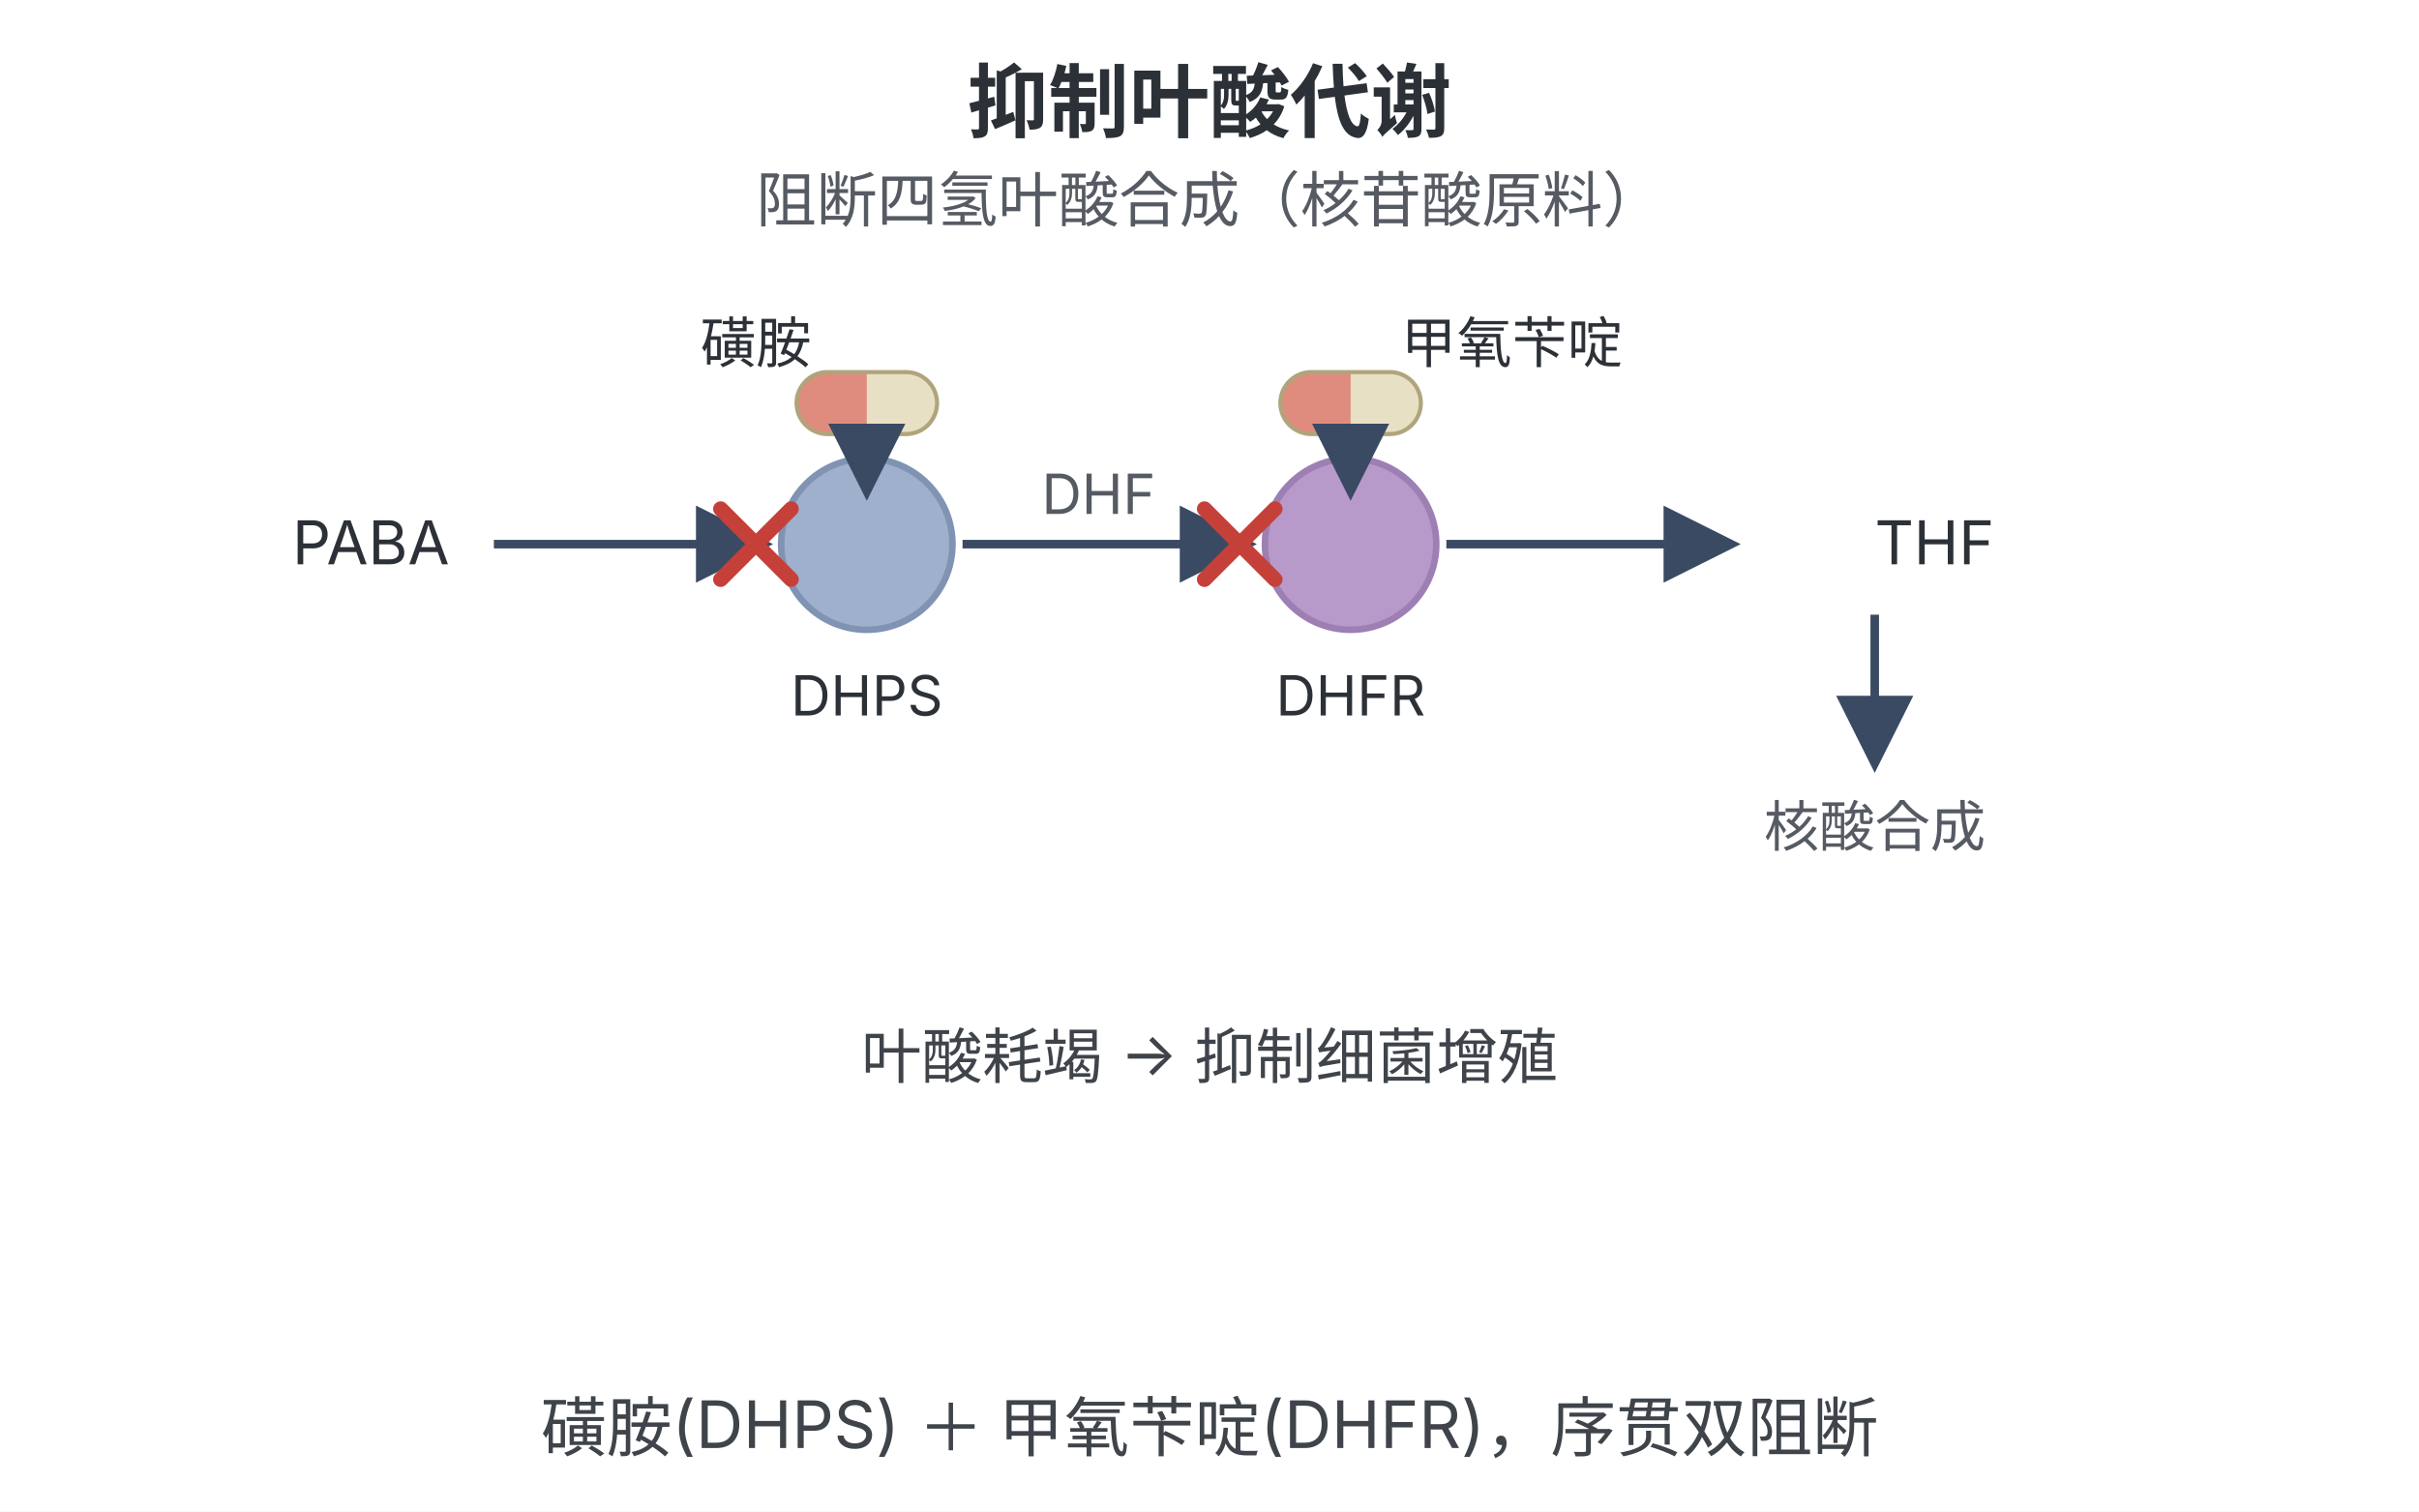
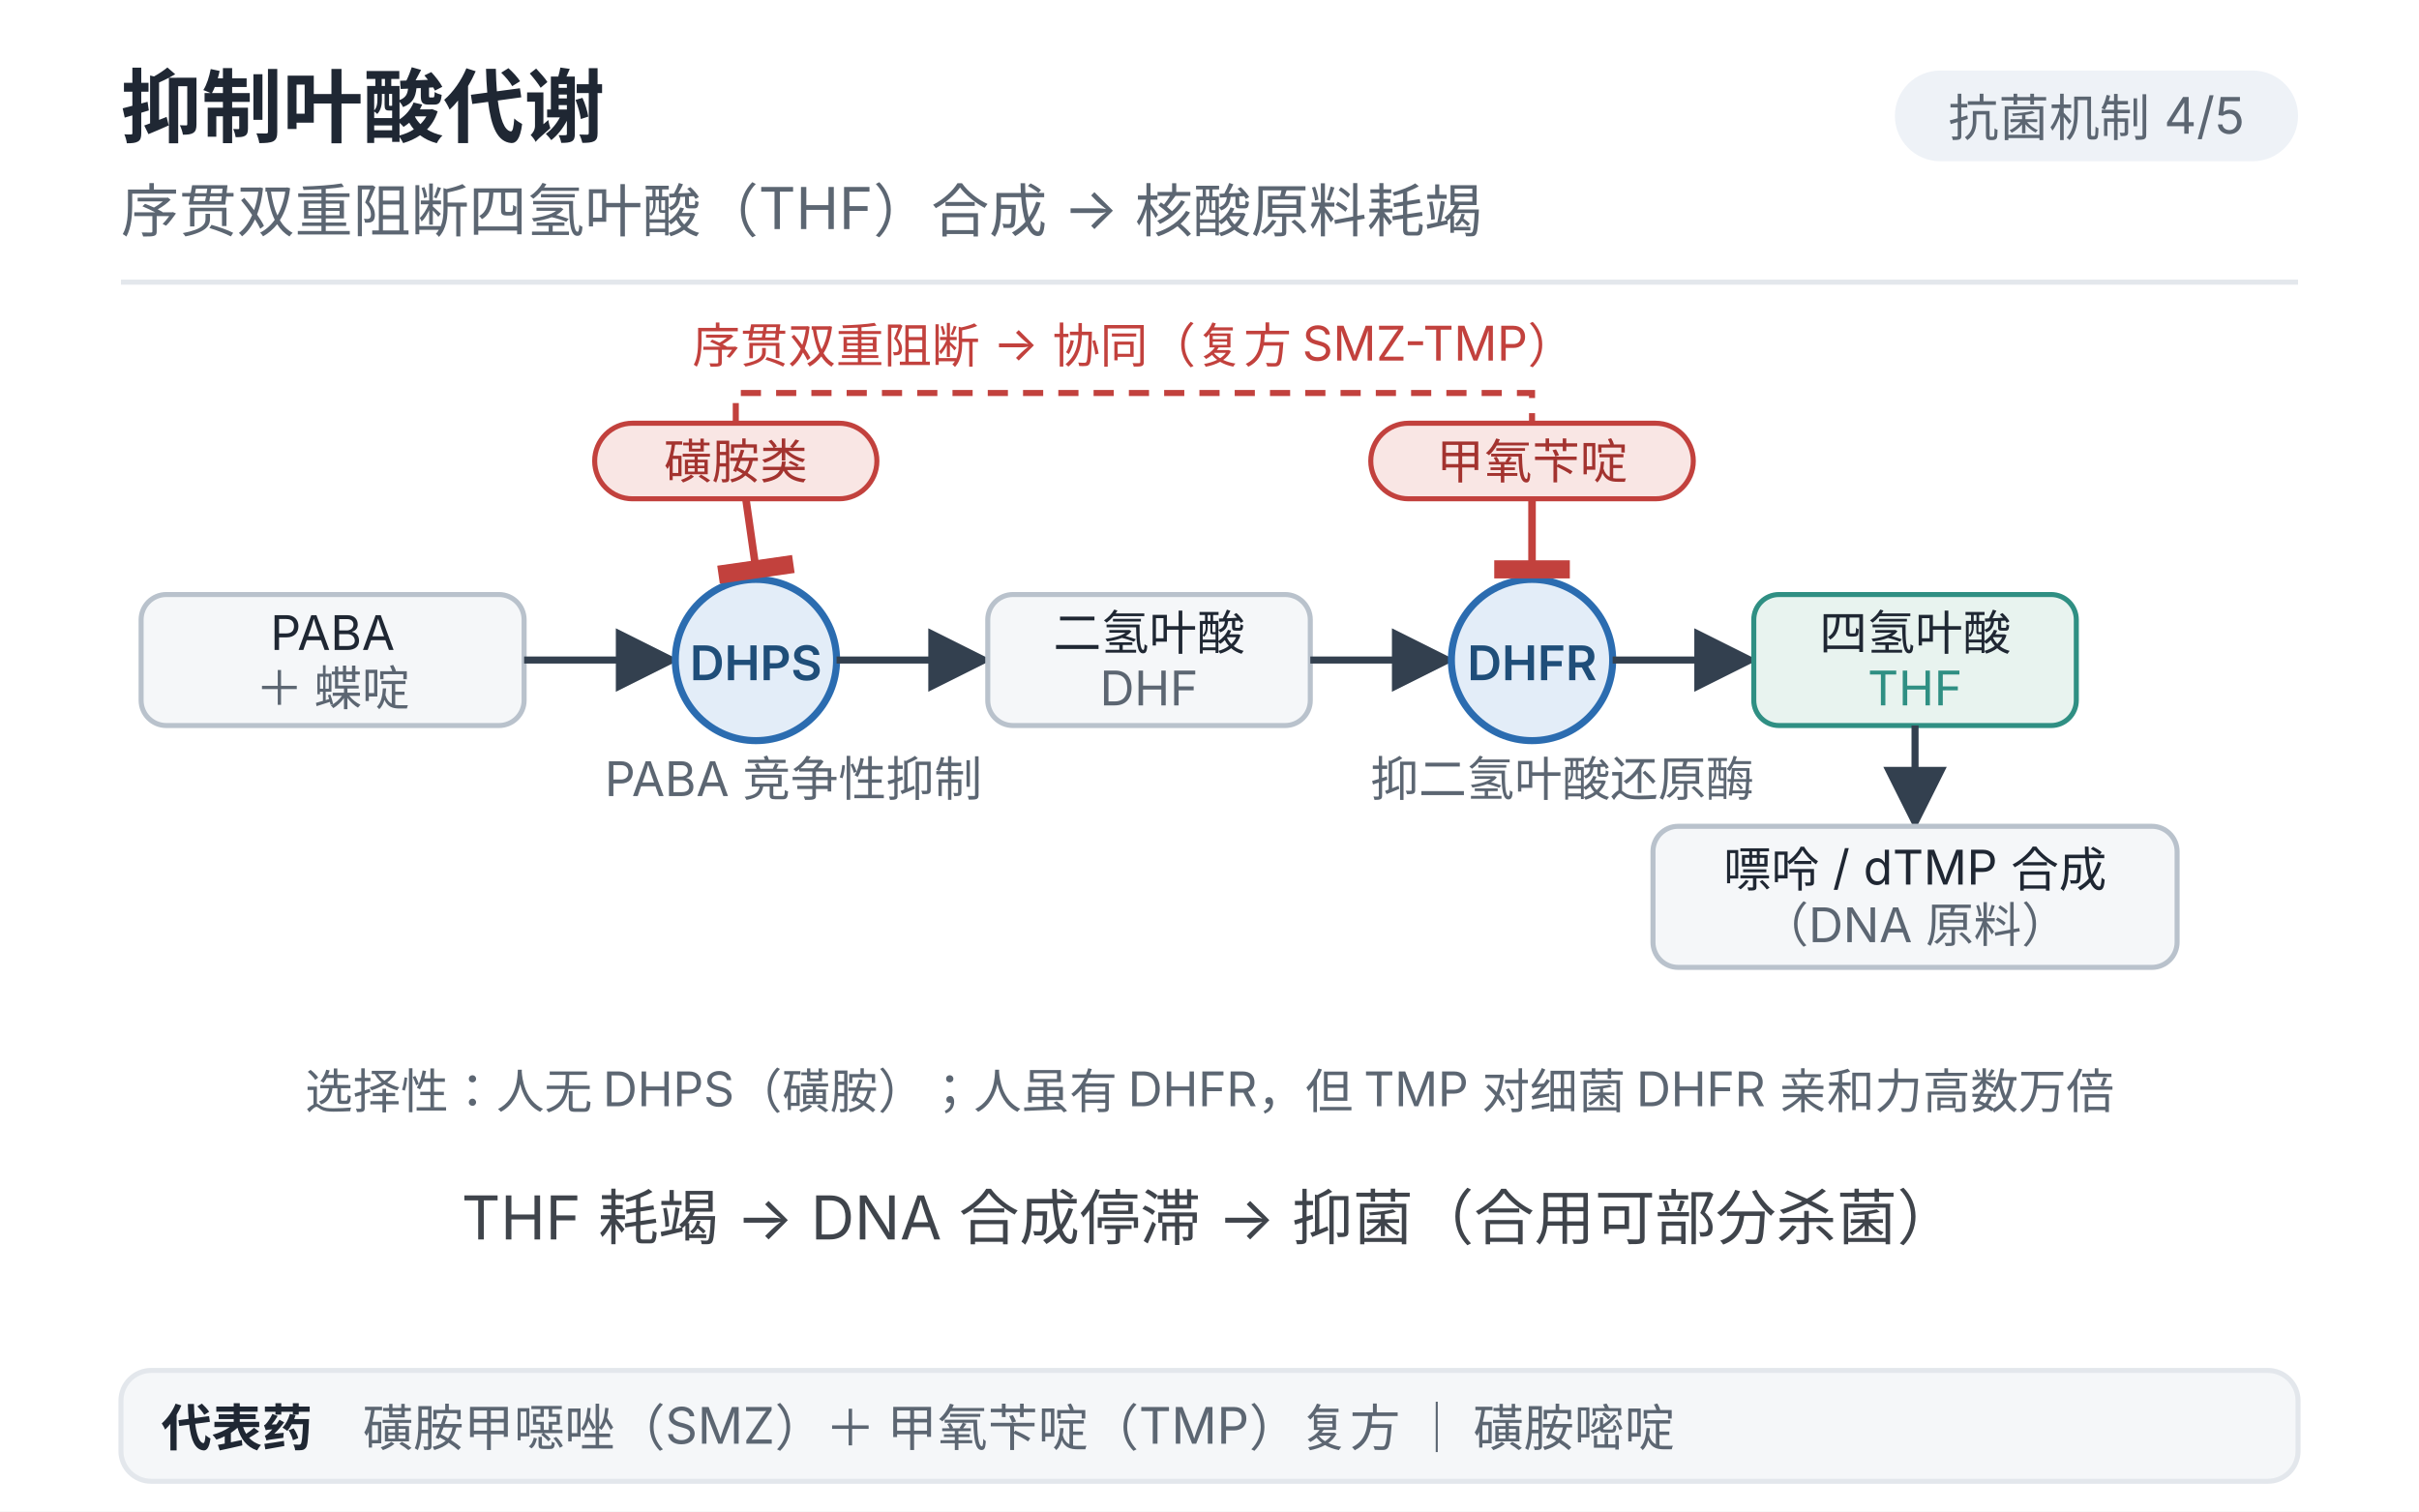
- <svg xmlns="http://www.w3.org/2000/svg" viewBox="0 0 480 300" width="480" height="300" role="img" font-family="-apple-system,'PingFang SC','Microsoft YaHei',sans-serif">
+ <svg xmlns="http://www.w3.org/2000/svg" viewBox="0 0 480 300" role="img" font-family="-apple-system,'PingFang SC','Microsoft YaHei',sans-serif">
  <defs>
-     <clipPath id="cap">
-       <rect x="-17" y="-7.5" width="34" height="15" rx="7.5" />
-     </clipPath>
    <marker id="arr" markerWidth="9" markerHeight="9" refX="7" refY="4.5" orient="auto">
-       <path d="M0,0 L9,4.5 L0,9 z" fill="#3a4a63" />
+       <path d="M0,0 L9,4.5 L0,9 z" fill="#33404f" />
    </marker>
-     <marker id="arrG" markerWidth="9" markerHeight="9" refX="7" refY="4.5" orient="auto">
-       <path d="M0,0 L9,4.5 L0,9 z" fill="#3f7a52" />
+     <marker id="blk" markerWidth="8" markerHeight="12" refX="6" refY="6" orient="auto">
+       <line x1="6" y1="1" x2="6" y2="11" stroke="#c2413d" stroke-width="2.4" />
    </marker>
  </defs>
-   <rect width="100%" height="100%" fill="#ffffff" />
-   <text x="240" y="26" font-size="16" fill="#2c3138" text-anchor="middle" font-weight="700">抑制叶酸代谢</text>
-   <text x="240" y="44" font-size="12" fill="#565b63" text-anchor="middle">阻断四氢叶酸合成（核苷酸原料）</text>
-   <text x="58" y="112" font-size="12" fill="#2c3138" text-anchor="start">PABA</text>
-   <line x1="98" y1="108" x2="150" y2="108" stroke="#3a4a63" stroke-width="1.7" marker-end="url(#arr)" />
-   <circle cx="172" cy="108" r="17" fill="#9fb0cc" stroke="#8093b3" stroke-width="1.3" />
-   <text x="172" y="142" font-size="11" fill="#2c3138" text-anchor="middle">DHPS</text>
-   <g transform="translate(172,80) rotate(0) scale(0.82)">
-     <rect x="-17" y="-7.5" width="34" height="15" rx="7.5" fill="#e7e0c5" />
-     <rect x="-17" y="-7.5" width="17" height="15" fill="#df8c7e" clip-path="url(#cap)" />
-     <rect x="-17" y="-7.5" width="34" height="15" rx="7.5" fill="none" stroke="#b0a47c" stroke-width="1" />
-   </g>
-   <line x1="172" y1="90" x2="172" y2="96" stroke="#3a4a63" stroke-width="1.7" marker-end="url(#arr)" />
-   <g stroke="#c6403a" stroke-width="3" stroke-linecap="round">
-     <line x1="143" y1="101" x2="157" y2="115" />
-     <line x1="143" y1="115" x2="157" y2="101" />
-   </g>
-   <text x="150" y="72" font-size="11" fill="#2c3138" text-anchor="middle">磺胺</text>
-   <line x1="191" y1="108" x2="246" y2="108" stroke="#3a4a63" stroke-width="1.7" marker-end="url(#arr)" />
-   <text x="218" y="102" font-size="11" fill="#565b63" text-anchor="middle">DHF</text>
-   <circle cx="268" cy="108" r="17" fill="#b79ac9" stroke="#9d7fb4" stroke-width="1.3" />
-   <text x="268" y="142" font-size="11" fill="#2c3138" text-anchor="middle">DHFR</text>
-   <g transform="translate(268,80) rotate(0) scale(0.82)">
-     <rect x="-17" y="-7.5" width="34" height="15" rx="7.5" fill="#e7e0c5" />
-     <rect x="-17" y="-7.5" width="17" height="15" fill="#df8c7e" clip-path="url(#cap)" />
-     <rect x="-17" y="-7.5" width="34" height="15" rx="7.5" fill="none" stroke="#b0a47c" stroke-width="1" />
-   </g>
-   <line x1="268" y1="90" x2="268" y2="96" stroke="#3a4a63" stroke-width="1.7" marker-end="url(#arr)" />
-   <g stroke="#c6403a" stroke-width="3" stroke-linecap="round">
-     <line x1="239" y1="101" x2="253" y2="115" />
-     <line x1="239" y1="115" x2="253" y2="101" />
-   </g>
-   <text x="300" y="72" font-size="11" fill="#2c3138" text-anchor="middle">甲氧苄啶</text>
-   <line x1="287" y1="108" x2="342" y2="108" stroke="#3a4a63" stroke-width="1.7" marker-end="url(#arr)" />
-   <text x="372" y="112" font-size="12" fill="#2c3138" text-anchor="start">THF</text>
-   <line x1="372" y1="122" x2="372" y2="150" stroke="#3a4a63" stroke-width="1.7" marker-end="url(#arr)" />
-   <text x="372" y="168" font-size="11" fill="#565b63" text-anchor="middle">核酸合成</text>
-   <text x="240" y="214" font-size="12" fill="#3f444b" text-anchor="middle">叶酸耗竭 → 抑制细菌增殖</text>
-   <text x="240" y="288" font-size="13" fill="#3f444b" text-anchor="middle">磺胺(DHPS) ＋ 甲氧苄啶(DHFR)，序贯双阻断</text>
+   <rect width="480" height="300" fill="#ffffff" />
+   <text x="24" y="27" font-size="16" font-weight="700" fill="#1f2733">抑制叶酸代谢</text>
+   <rect x="376" y="14" width="80" height="18" rx="9" fill="#eef2f7" />
+   <text x="416" y="27" text-anchor="middle" font-size="10" fill="#5c6672">抗菌机制 4/5</text>
+   <text x="24" y="46" font-size="11.5" fill="#5c6672">序贯双重阻断四氢叶酸（THF）合成 → 核酸原料耗竭</text>
+   <line x1="24" y1="56" x2="456" y2="56" stroke="#e3e7ec" />
+   <path d="M146,84 v-6 h158 v6" fill="none" stroke="#c2413d" stroke-width="1.2" stroke-dasharray="4,3" />
+   <text x="225" y="72" text-anchor="middle" font-size="9.5" fill="#c2413d">序贯双重阻断 → 协同（复方 SMZ-TMP）</text>
+   <rect x="28" y="118" width="76" height="26" rx="5" fill="#f5f7f9" stroke="#b9c2cc" />
+   <text x="66" y="129" text-anchor="middle" font-size="9.5" fill="#1f2733">PABA</text>
+   <text x="66" y="140" text-anchor="middle" font-size="9.5" fill="#5c6672">＋ 蝶啶</text>
+   <line x1="104" y1="131" x2="132" y2="131" stroke="#33404f" stroke-width="1.4" marker-end="url(#arr)" />
+   <circle cx="150" cy="131" r="16" fill="#e3edf8" stroke="#2b6cb0" stroke-width="1.4" />
+   <text x="150" y="135" text-anchor="middle" font-size="9.5" fill="#1f4e79" font-weight="600">DHPS</text>
+   <line x1="166" y1="131" x2="194" y2="131" stroke="#33404f" stroke-width="1.4" marker-end="url(#arr)" />
+   <rect x="196" y="118" width="64" height="26" rx="5" fill="#f5f7f9" stroke="#b9c2cc" />
+   <text x="228" y="129" text-anchor="middle" font-size="9.5" fill="#1f2733">二氢叶酸</text>
+   <text x="228" y="140" text-anchor="middle" font-size="9.5" fill="#5c6672">DHF</text>
+   <line x1="260" y1="131" x2="286" y2="131" stroke="#33404f" stroke-width="1.4" marker-end="url(#arr)" />
+   <circle cx="304" cy="131" r="16" fill="#e3edf8" stroke="#2b6cb0" stroke-width="1.4" />
+   <text x="304" y="135" text-anchor="middle" font-size="9.5" fill="#1f4e79" font-weight="600">DHFR</text>
+   <line x1="320" y1="131" x2="346" y2="131" stroke="#33404f" stroke-width="1.4" marker-end="url(#arr)" />
+   <rect x="348" y="118" width="64" height="26" rx="5" fill="#e8f3ef" stroke="#2f8f83" />
+   <text x="380" y="129" text-anchor="middle" font-size="9.5" fill="#1f2733">四氢叶酸</text>
+   <text x="380" y="140" text-anchor="middle" font-size="9.5" fill="#2f8f83">THF</text>
+   <line x1="380" y1="144" x2="380" y2="162" stroke="#33404f" stroke-width="1.4" marker-end="url(#arr)" />
+   <rect x="328" y="164" width="104" height="28" rx="5" fill="#f5f7f9" stroke="#b9c2cc" />
+   <text x="380" y="176" text-anchor="middle" font-size="9.5" fill="#1f2733">嘌呤 / dTMP 合成</text>
+   <text x="380" y="187" text-anchor="middle" font-size="9.5" fill="#5c6672">（DNA 原料）</text>
+   <rect x="118" y="84" width="56" height="15" rx="7.5" fill="#f9e6e4" stroke="#c2413d" />
+   <text x="146" y="95" text-anchor="middle" font-size="9.5" fill="#a3332f">磺胺类</text>
+   <line x1="148" y1="99" x2="150" y2="113" stroke="#c2413d" stroke-width="1.5" marker-end="url(#blk)" />
+   <text x="146" y="110" font-size="9.5" fill="#c2413d" text-anchor="start"> </text>
+   <rect x="272" y="84" width="64" height="15" rx="7.5" fill="#f9e6e4" stroke="#c2413d" />
+   <text x="304" y="95" text-anchor="middle" font-size="9.5" fill="#a3332f">甲氧苄啶</text>
+   <line x1="304" y1="99" x2="304" y2="113" stroke="#c2413d" stroke-width="1.5" marker-end="url(#blk)" />
+   <text x="120" y="158" font-size="9.5" fill="#5c6672">PABA 竞争性抑制</text>
+   <text x="272" y="158" font-size="9.5" fill="#5c6672">抑二氢叶酸还原酶</text>
+   <text x="240" y="220" text-anchor="middle" font-size="9.5" fill="#5c6672">选择性：人无 DHPS（磺胺）；人虽有 DHFR，但 TMP 对细菌 DHFR 亲和力高数万倍</text>
+   <text x="240" y="246" text-anchor="middle" font-size="12" fill="#3f444b">THF 耗竭 → DNA 合成停滞 → 抑菌（合用可部分杀菌）</text>
+   <rect x="24" y="272" width="432" height="22" rx="6" fill="#f5f7f9" stroke="#e3e7ec" />
+   <text x="32" y="287" font-size="10" fill="#5c6672">
+     <tspan font-weight="700" fill="#1f2733">代表药</tspan>　磺胺甲噁唑（SMZ）＋ 甲氧苄啶（TMP）复方 ｜ 磺胺嘧啶</text>
</svg>
